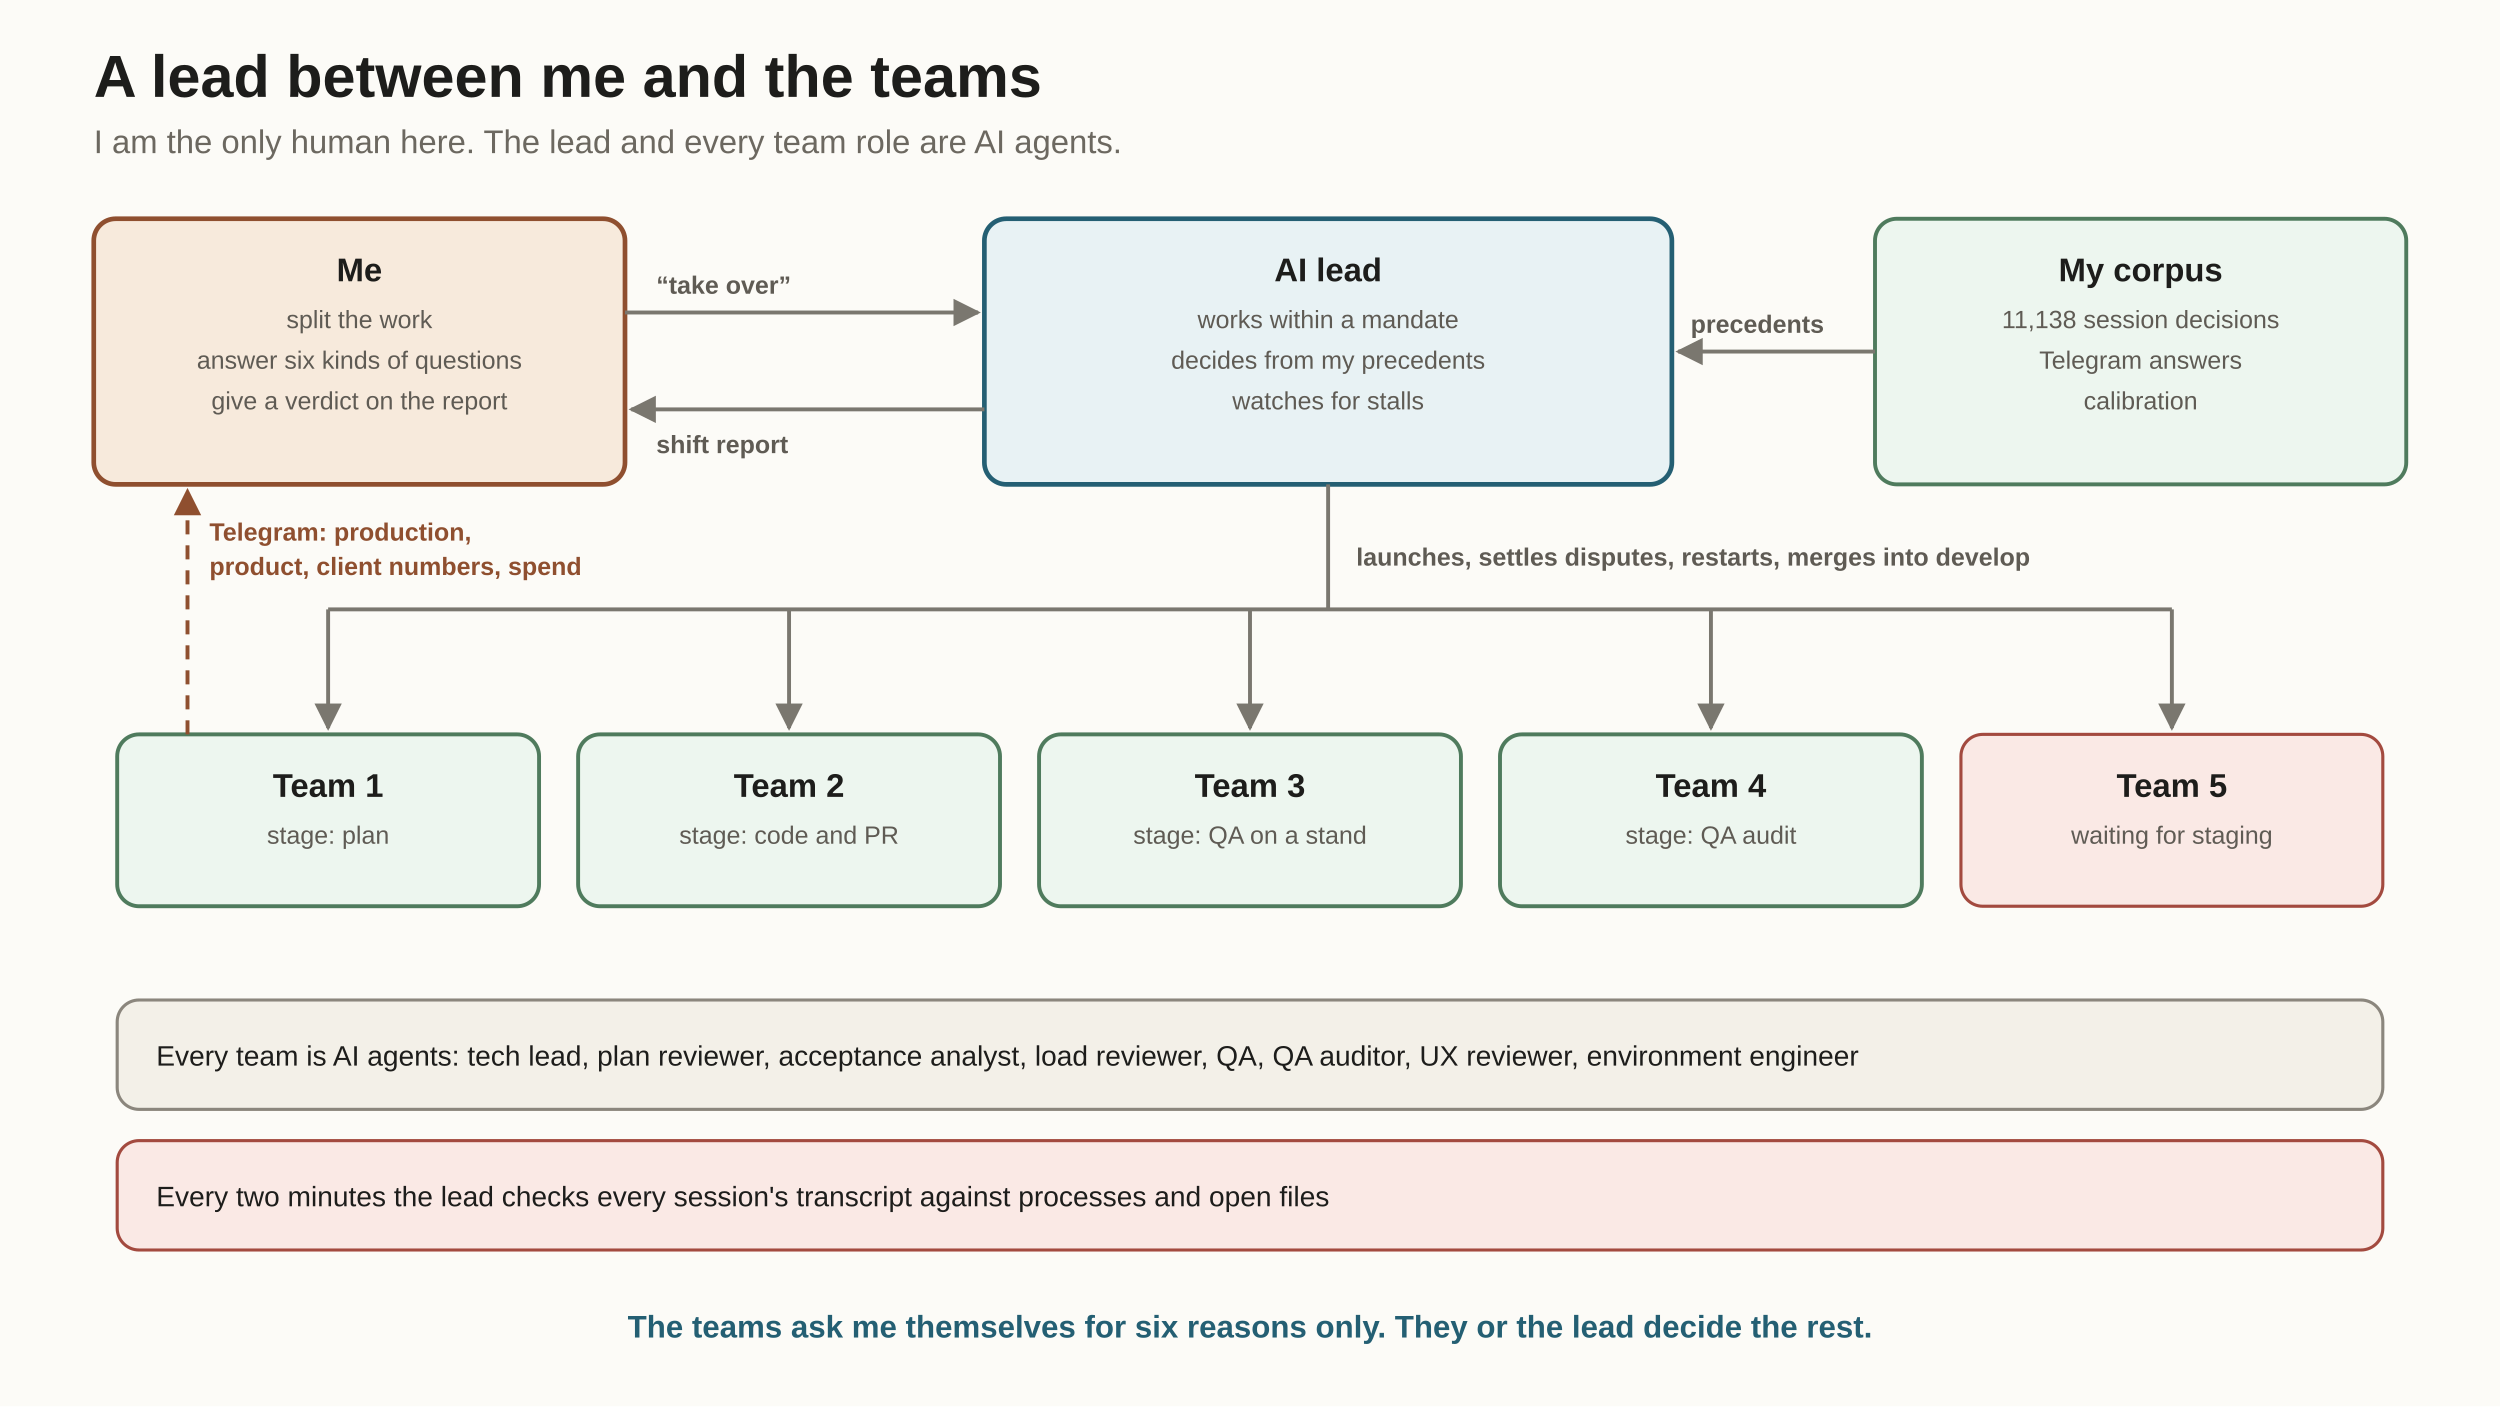
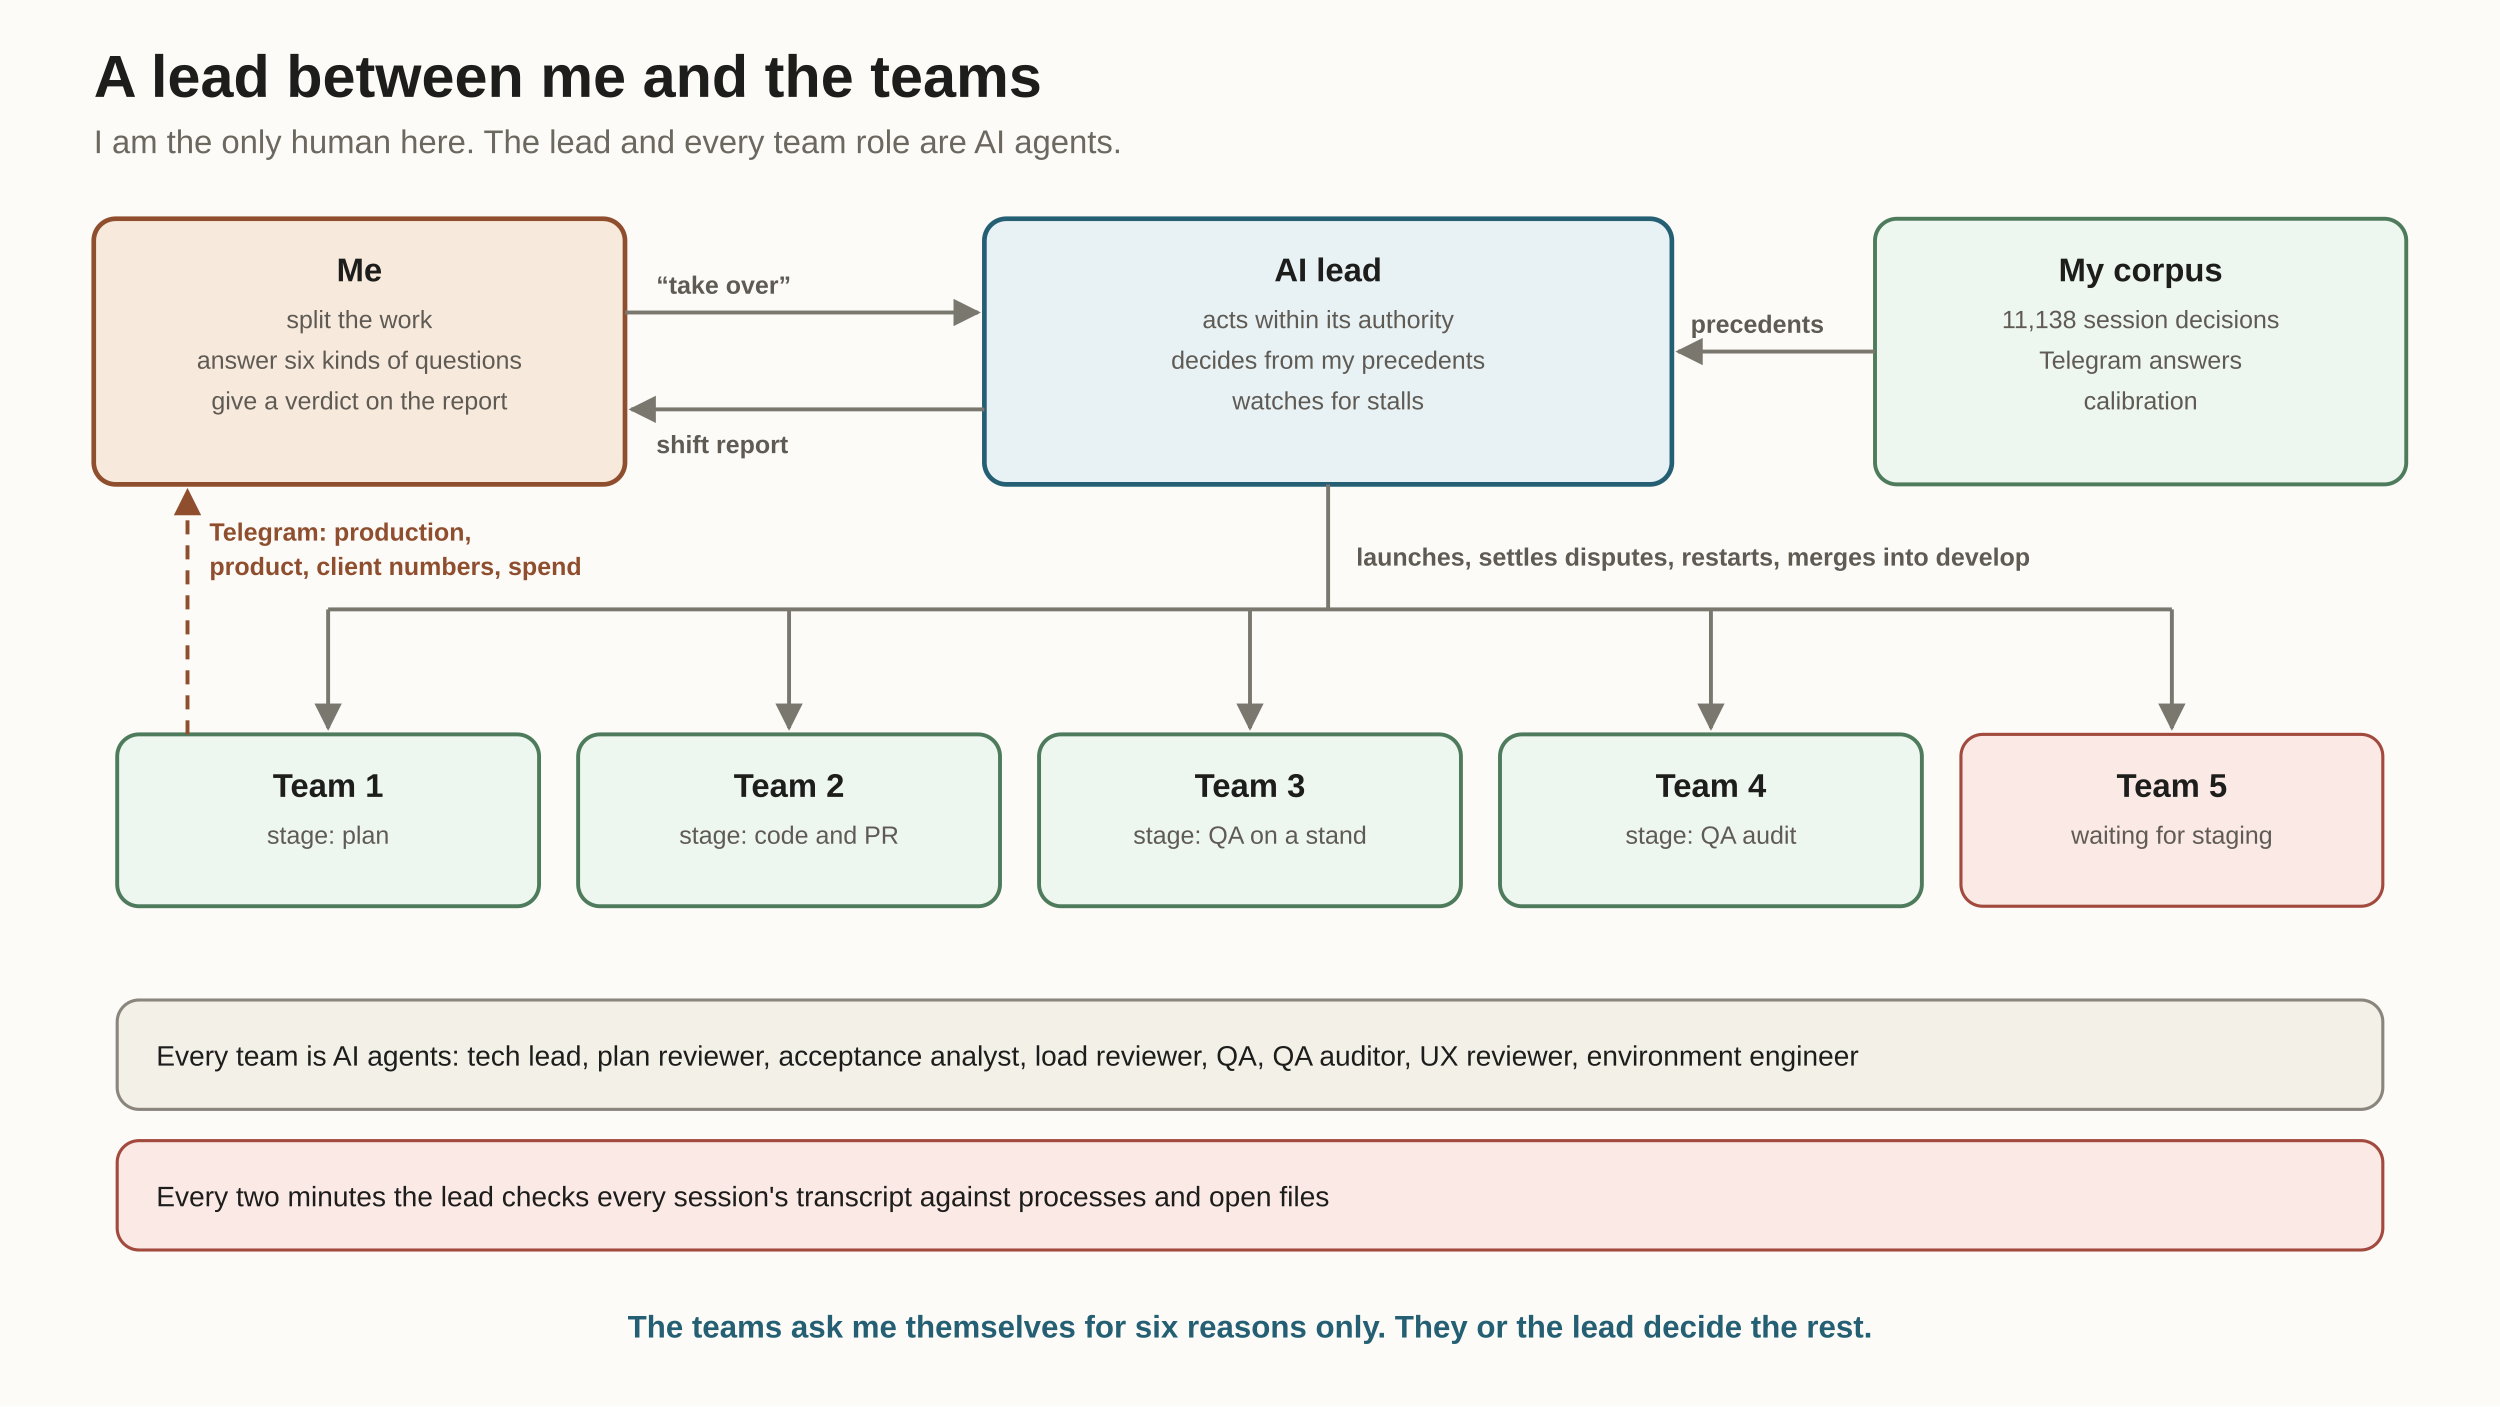
<svg xmlns="http://www.w3.org/2000/svg" width="1600" height="900" viewBox="0 0 1600 900" role="img" aria-labelledby="title desc">
  <defs>
    <marker id="arrow" viewBox="0 0 10 10" refX="9" refY="5" markerWidth="7" markerHeight="7" orient="auto-start-reverse">
      <path d="M 0 0 L 10 5 L 0 10 z" fill="#7a776f" />
    </marker>
    <marker id="arrow-owner" viewBox="0 0 10 10" refX="9" refY="5" markerWidth="7" markerHeight="7" orient="auto-start-reverse">
      <path d="M 0 0 L 10 5 L 0 10 z" fill="#8f4f2f" />
    </marker>
    <style>
      .bg { fill: #fcfbf7; }
      .owner { fill: #f7eadc; stroke: #8f4f2f; stroke-width: 3; }
      .core { fill: #e8f2f4; stroke: #245f73; stroke-width: 3; }
      .project { fill: #edf6ef; stroke: #4f7b5d; stroke-width: 2.5; }
      .task { fill: #f3f0e8; stroke: #8b867d; stroke-width: 2; }
      .warn { fill: #fae9e5; stroke: #a34a3f; stroke-width: 2; }
      .dark { fill: #2b2a27; }
      .line { fill: none; stroke: #7a776f; stroke-width: 2.5; marker-end: url(#arrow); }
      .plain { fill: none; stroke: #7a776f; stroke-width: 2.5; }
      .ownerline { fill: none; stroke: #8f4f2f; stroke-width: 2.5; stroke-dasharray: 9 7; marker-end: url(#arrow-owner); }
      .rule { stroke: #ded9cd; stroke-width: 1.5; }
      .title { fill: #1d1d1b; font: 800 38px Arial, Helvetica, sans-serif; }
      .subtitle { fill: #6c6860; font: 400 21px Arial, Helvetica, sans-serif; }
      .label { fill: #1d1d1b; font: 700 21px Arial, Helvetica, sans-serif; text-anchor: middle; }
      .label-l { fill: #1d1d1b; font: 700 19px Arial, Helvetica, sans-serif; }
      .small { fill: #5f5b54; font: 400 16px Arial, Helvetica, sans-serif; text-anchor: middle; }
      .small-l { fill: #5f5b54; font: 400 16px Arial, Helvetica, sans-serif; }
      .edge { fill: #5f5b54; font: 700 16px Arial, Helvetica, sans-serif; }
      .edge-owner { fill: #8f4f2f; font: 700 16px Arial, Helvetica, sans-serif; }
      .band { fill: #1d1d1b; font: 400 18px Arial, Helvetica, sans-serif; }
      .band-b { fill: #1d1d1b; font: 700 18px Arial, Helvetica, sans-serif; }
      .on-dark { fill: #fcfbf7; font: 700 21px Arial, Helvetica, sans-serif; }
      .on-dark-2 { fill: #d9d4c7; font: 400 18px Arial, Helvetica, sans-serif; }
      .mono { fill: #1d1d1b; font: 400 15px Menlo, Consolas, monospace; }
      .footer { fill: #245f73; font: 700 20px Arial, Helvetica, sans-serif; text-anchor: middle; }
    </style>
  </defs>
  <rect class="bg" width="1600" height="900" />
  <text class="title" x="60" y="62">A lead between me and the teams</text>
  <text class="subtitle" x="60" y="98">I am the only human here. The lead and every team role are AI agents.</text>
  <rect class="owner" x="60" y="140" width="340" height="170" rx="14" />
  <text class="label" x="230.0" y="180">Me</text>
  <text class="small" x="230.0" y="210">split the work</text>
  <text class="small" x="230.0" y="236">answer six kinds of questions</text>
  <text class="small" x="230.0" y="262">give a verdict on the report</text>
  <rect class="core" x="630" y="140" width="440" height="170" rx="14" />
  <text class="label" x="850.0" y="180">AI lead</text>
-   <text class="small" x="850.0" y="210">works within a mandate</text>
+   <text class="small" x="850.0" y="210">acts within its authority</text>
  <text class="small" x="850.0" y="236">decides from my precedents</text>
  <text class="small" x="850.0" y="262">watches for stalls</text>
  <rect class="project" x="1200" y="140" width="340" height="170" rx="14" />
  <text class="label" x="1370.0" y="180">My corpus</text>
  <text class="small" x="1370.0" y="210">11,138 session decisions</text>
  <text class="small" x="1370.0" y="236">Telegram answers</text>
  <text class="small" x="1370.0" y="262">calibration</text>
  <line class="line" x1="400" y1="200" x2="626" y2="200" />
  <text class="edge" x="420" y="188">“take over”</text>
  <line class="line" x1="630" y1="262" x2="404" y2="262" />
  <text class="edge" x="420" y="290">shift report</text>
  <line class="line" x1="1200" y1="225" x2="1074" y2="225" />
  <text class="edge" x="1082" y="213">precedents</text>
  <line class="plain" x1="850" y1="310" x2="850" y2="390" />
  <line class="plain" x1="210" y1="390" x2="1390" y2="390" />
  <line class="line" x1="210" y1="390" x2="210" y2="466" />
  <line class="line" x1="505" y1="390" x2="505" y2="466" />
  <line class="line" x1="800" y1="390" x2="800" y2="466" />
  <line class="line" x1="1095" y1="390" x2="1095" y2="466" />
  <line class="line" x1="1390" y1="390" x2="1390" y2="466" />
  <text class="edge" x="868" y="362">launches, settles disputes, restarts, merges into develop</text>
  <rect class="project" x="75" y="470" width="270" height="110" rx="14" />
  <text class="label" x="210.0" y="510">Team 1</text>
  <text class="small" x="210.0" y="540">stage: plan</text>
  <rect class="project" x="370" y="470" width="270" height="110" rx="14" />
  <text class="label" x="505.0" y="510">Team 2</text>
  <text class="small" x="505.0" y="540">stage: code and PR</text>
  <rect class="project" x="665" y="470" width="270" height="110" rx="14" />
  <text class="label" x="800.0" y="510">Team 3</text>
  <text class="small" x="800.0" y="540">stage: QA on a stand</text>
  <rect class="project" x="960" y="470" width="270" height="110" rx="14" />
  <text class="label" x="1095.0" y="510">Team 4</text>
  <text class="small" x="1095.0" y="540">stage: QA audit</text>
  <rect class="warn" x="1255" y="470" width="270" height="110" rx="14" />
  <text class="label" x="1390.0" y="510">Team 5</text>
  <text class="small" x="1390.0" y="540">waiting for staging</text>
  <line class="ownerline" x1="120" y1="470" x2="120" y2="314" />
  <text class="edge-owner" x="134" y="346">Telegram: production,</text>
  <text class="edge-owner" x="134" y="368">product, client numbers, spend</text>
  <rect class="task" x="75" y="640" width="1450" height="70" rx="14" />
  <text class="band" x="100" y="682">Every team is AI agents: tech lead, plan reviewer, acceptance analyst, load reviewer, QA, QA auditor, UX reviewer, environment engineer</text>
  <rect class="warn" x="75" y="730" width="1450" height="70" rx="14" />
  <text class="band" x="100" y="772">Every two minutes the lead checks every session's transcript against processes and open files</text>
  <text class="footer" x="800" y="856">The teams ask me themselves for six reasons only. They or the lead decide the rest.</text>
</svg>
